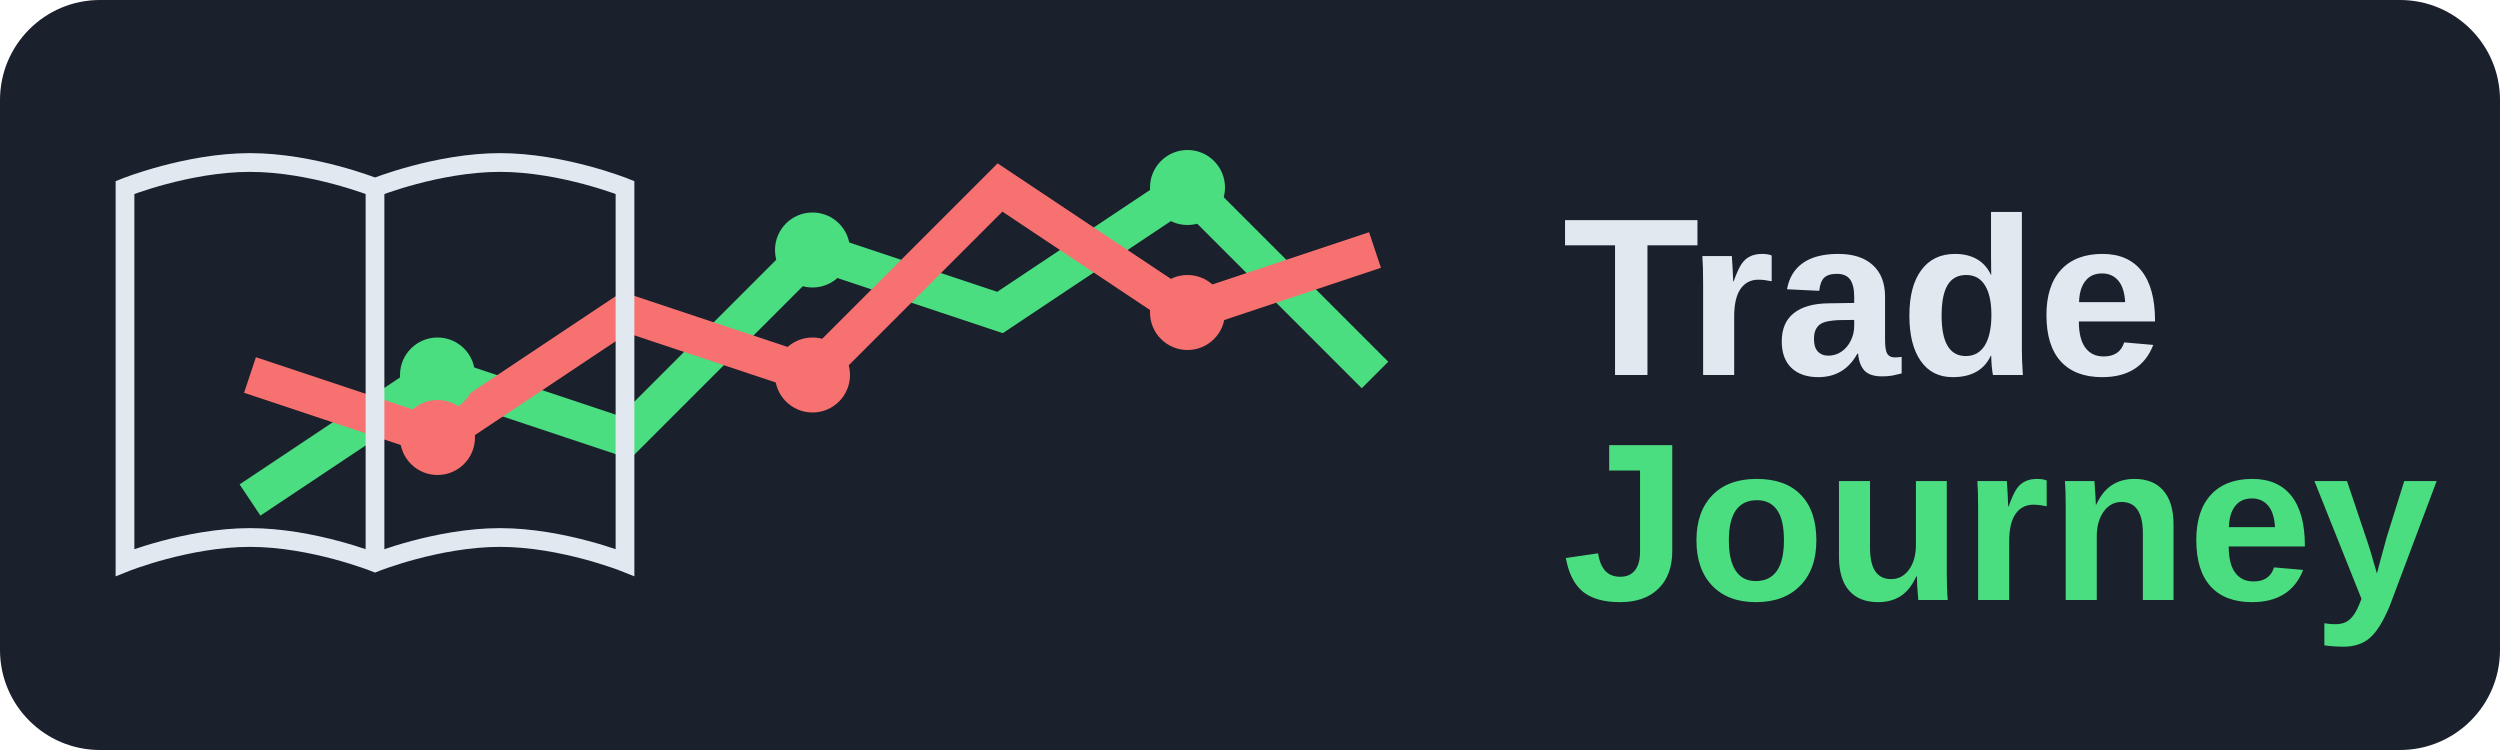
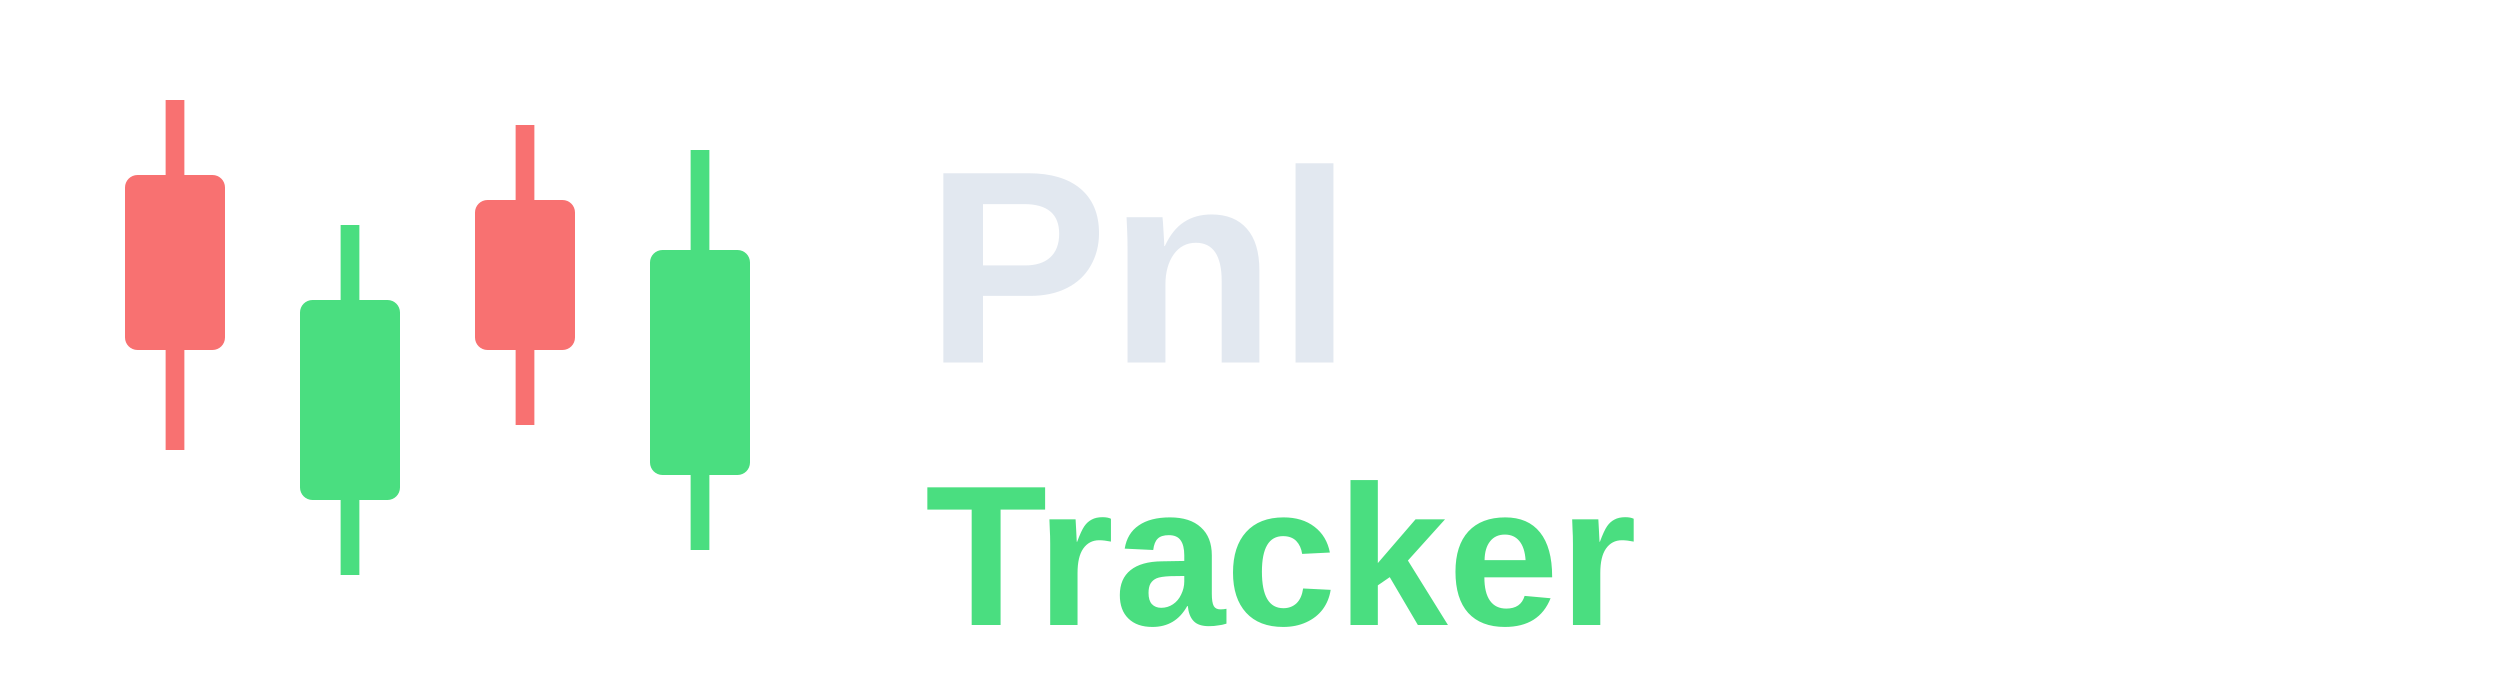
- <svg xmlns="http://www.w3.org/2000/svg" width="200" height="60" viewBox="0 0 200 60">
-   <rect width="200" height="60" rx="8" fill="#1a202c" />
-   <polyline points="20,40 35,30 50,35 65,20 80,25 95,15 110,30" stroke="#4ade80" stroke-width="3" fill="none" />
-   <polyline points="20,30 35,35 50,25 65,30 80,15 95,25 110,20" stroke="#f87171" stroke-width="3" fill="none" />
-   <circle cx="35" cy="30" r="3" fill="#4ade80" />
-   <circle cx="65" cy="20" r="3" fill="#4ade80" />
-   <circle cx="95" cy="15" r="3" fill="#4ade80" />
-   <circle cx="35" cy="35" r="3" fill="#f87171" />
-   <circle cx="65" cy="30" r="3" fill="#f87171" />
-   <circle cx="95" cy="25" r="3" fill="#f87171" />
-   <text x="125" y="30" font-family="Arial, sans-serif" font-weight="bold" font-size="18" fill="#e2e8f0">Trade</text>
-   <text x="125" y="48" font-family="Arial, sans-serif" font-weight="bold" font-size="18" fill="#4ade80">Journey</text>
-   <path d="M10,15 L10,45 C10,45 15,43 20,43 C25,43 30,45 30,45 C30,45 35,43 40,43 C45,43 50,45 50,45 L50,15 C50,15 45,13 40,13 C35,13 30,15 30,15 C30,15 25,13 20,13 C15,13 10,15 10,15 Z" stroke="#e2e8f0" stroke-width="1.5" fill="none" />
-   <path d="M30,15 L30,45" stroke="#e2e8f0" stroke-width="1.5" fill="none" />
+ <svg xmlns="http://www.w3.org/2000/svg" width="200" height="56" viewBox="0 0 200 56">
+   <line x1="14" y1="8" x2="14" y2="14" stroke="#f87171" stroke-width="1.5" />
+   <rect x="10" y="14" width="8" height="14" rx="1" fill="#f87171" />
+   <line x1="14" y1="28" x2="14" y2="36" stroke="#f87171" stroke-width="1.5" />
+   <line x1="28" y1="18" x2="28" y2="24" stroke="#4ade80" stroke-width="1.5" />
+   <rect x="24" y="24" width="8" height="16" rx="1" fill="#4ade80" />
+   <line x1="28" y1="40" x2="28" y2="46" stroke="#4ade80" stroke-width="1.5" />
+   <line x1="42" y1="10" x2="42" y2="16" stroke="#f87171" stroke-width="1.5" />
+   <rect x="38" y="16" width="8" height="12" rx="1" fill="#f87171" />
+   <line x1="42" y1="28" x2="42" y2="34" stroke="#f87171" stroke-width="1.5" />
+   <line x1="56" y1="12" x2="56" y2="20" stroke="#4ade80" stroke-width="1.5" />
+   <rect x="52" y="20" width="8" height="18" rx="1" fill="#4ade80" />
+   <line x1="56" y1="38" x2="56" y2="44" stroke="#4ade80" stroke-width="1.5" />
+   <text x="74" y="29" font-family="Arial, sans-serif" font-weight="bold" font-size="22" fill="#e2e8f0">Pnl</text>
+   <text x="74" y="50" font-family="Arial, sans-serif" font-weight="bold" font-size="16" fill="#4ade80">Tracker</text>
</svg>
